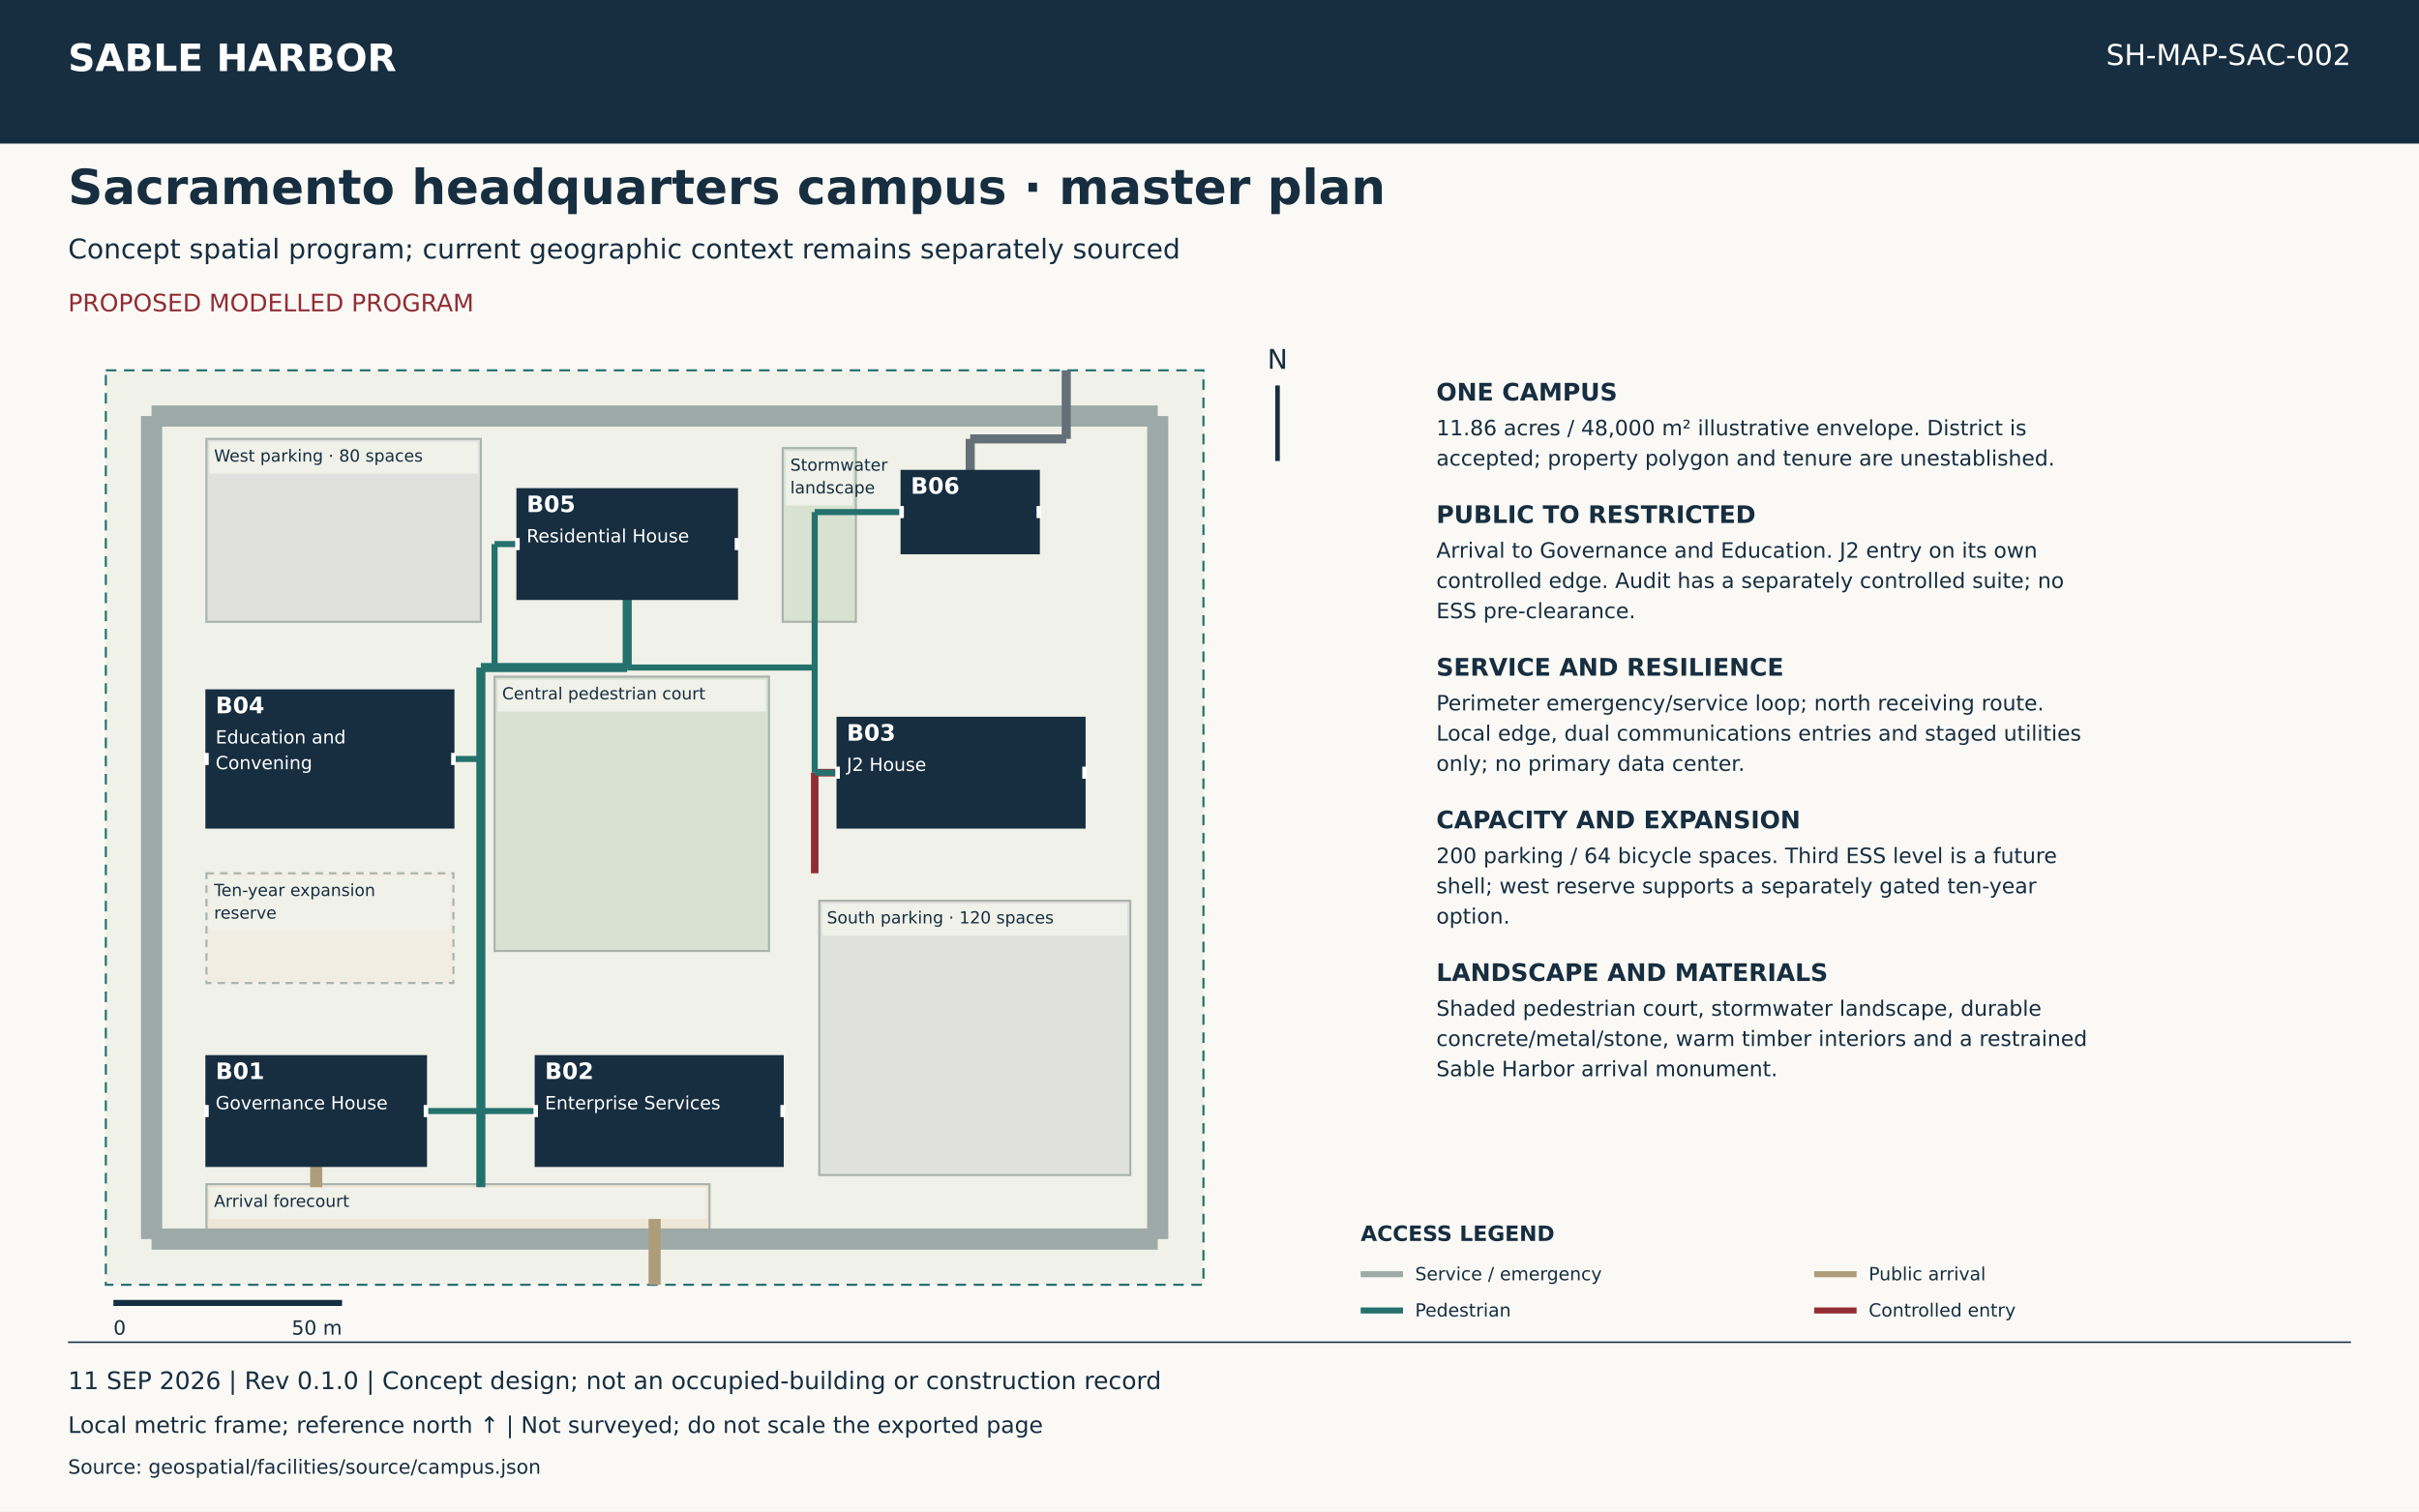
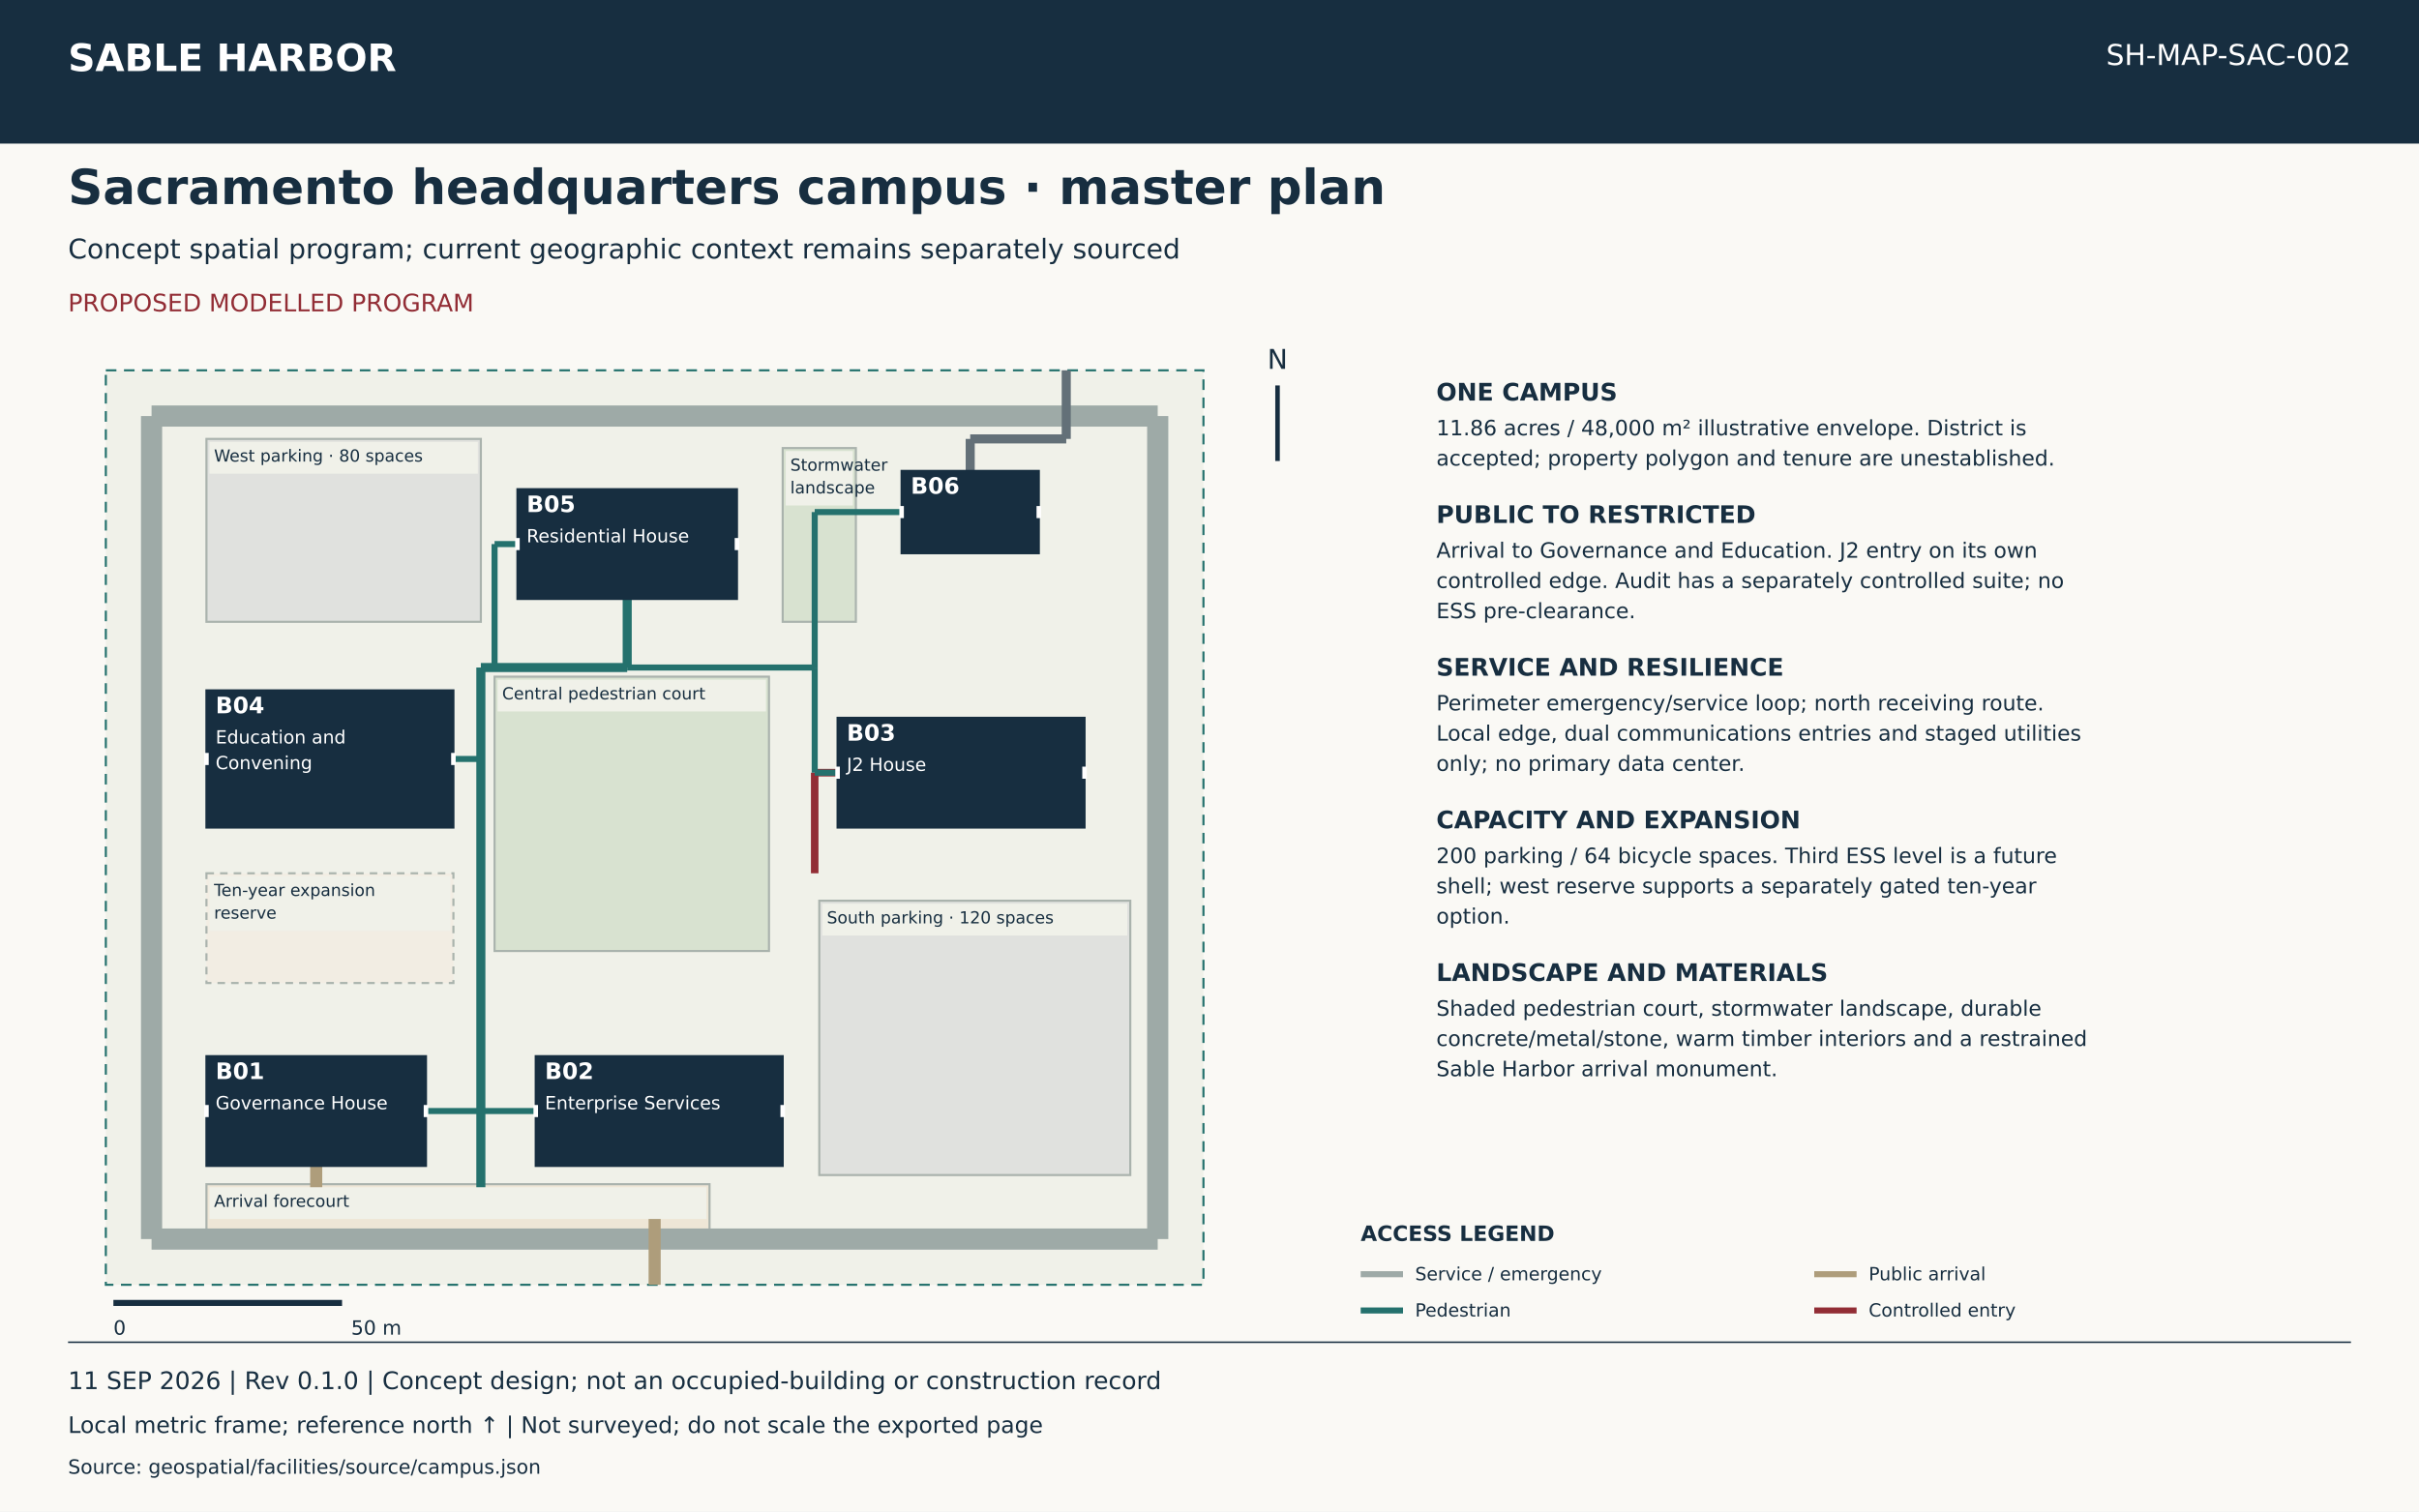
<svg xmlns="http://www.w3.org/2000/svg" width="1600" height="1000" viewBox="0 0 1600 1000">
  <style>text{font-family:DejaVu Sans,sans-serif;fill:#172e40} .muted{fill:#637078}</style>
  <rect x="0" y="0" width="1600" height="1000" fill="#faf9f5" stroke="none" stroke-width="1" />
  <rect x="0" y="0" width="1600" height="95" fill="#172e40" stroke="none" stroke-width="1" />
  <text x="45" y="47" font-size="25" font-weight="bold" text-anchor="start" style="fill:white">SABLE HARBOR</text>
  <text x="1555" y="43" font-size="19" font-weight="normal" text-anchor="end" style="fill:white">SH-MAP-SAC-002</text>
  <text x="45" y="135" font-size="32" font-weight="bold" text-anchor="start" style="fill:#172e40">Sacramento headquarters campus · master plan</text>
  <text x="45" y="171" font-size="18" font-weight="normal" text-anchor="start" style="fill:#172e40">Concept spatial program; current geographic context remains separately sourced</text>
  <text x="45" y="206" font-size="16" font-weight="normal" text-anchor="start" style="fill:#922d35">PROPOSED MODELLED PROGRAM</text>
  <path d="M45,888 L1555,888" fill="none" stroke="#172e40" stroke-width="1" />
  <text x="45" y="919" font-size="16" font-weight="normal" text-anchor="start" style="fill:#172e40">11 SEP 2026  |  Rev 0.1.0  |  Concept design; not an occupied-building or construction record</text>
  <text x="45" y="948" font-size="15" font-weight="normal" text-anchor="start" style="fill:#172e40">Local metric frame; reference north ↑  |  Not surveyed; do not scale the exported page</text>
  <text x="45" y="975" font-size="13" font-weight="normal" text-anchor="start" style="fill:#172e40">Source: geospatial/facilities/source/campus.json</text>
  <rect x="70" y="245" width="726" height="605" fill="#f0f1e9" stroke="#24716d" stroke-width="1.4" stroke-dasharray="7 5" />
  <rect x="136.55" y="783.45" width="332.75" height="30.25" fill="#eee6d6" stroke="#aab3ad" stroke-width="1.4" />
  <rect x="327.125" y="447.675" width="181.5" height="181.5" fill="#d8e2d0" stroke="#aab3ad" stroke-width="1.4" />
  <rect x="541.9" y="595.9" width="205.7" height="181.5" fill="#e0e1de" stroke="#aab3ad" stroke-width="1.4" />
  <rect x="136.55" y="290.375" width="181.5" height="121" fill="#e0e1de" stroke="#aab3ad" stroke-width="1.4" />
  <rect x="517.7" y="296.425" width="48.4" height="114.95" fill="#d8e2d0" stroke="#aab3ad" stroke-width="1.4" />
  <rect x="136.55" y="577.75" width="163.35" height="72.6" fill="#f2ede3" stroke="#aab3ad" stroke-width="1.4" stroke-dasharray="5 4" />
  <path d="M100.25,819.75 L765.75,819.75" fill="none" stroke="#9eaaa7" stroke-width="14" />
  <path d="M765.75,819.75 L765.75,275.25" fill="none" stroke="#9eaaa7" stroke-width="14" />
  <path d="M765.75,275.25 L100.25,275.25" fill="none" stroke="#9eaaa7" stroke-width="14" />
  <path d="M100.25,275.25 L100.25,819.75" fill="none" stroke="#9eaaa7" stroke-width="14" />
  <path d="M433,850 L433,801.6" fill="none" stroke="#ae9d7b" stroke-width="8" />
  <path d="M433,801.6 L209.15,801.6" fill="none" stroke="#ae9d7b" stroke-width="8" />
  <path d="M209.15,801.6 L209.15,771.35" fill="none" stroke="#ae9d7b" stroke-width="8" />
  <path d="M318.05,789.5 L318.05,441.625" fill="none" stroke="#24716d" stroke-width="6" />
  <path d="M318.05,441.625 L414.85,441.625" fill="none" stroke="#24716d" stroke-width="6" />
  <path d="M414.85,441.625 L414.85,396.25" fill="none" stroke="#24716d" stroke-width="6" />
  <path d="M705.25,245 L705.25,290.375" fill="none" stroke="#637078" stroke-width="6" />
  <path d="M705.25,290.375 L641.725,290.375" fill="none" stroke="#637078" stroke-width="6" />
  <path d="M641.725,290.375 L641.725,311.55" fill="none" stroke="#637078" stroke-width="6" />
  <path d="M538.875,577.75 L538.875,511.2" fill="none" stroke="#922d35" stroke-width="5" />
  <path d="M538.875,511.2 L554,511.2" fill="none" stroke="#922d35" stroke-width="5" />
  <path d="M318.05,735.05 L354.35,735.05" fill="none" stroke="#24716d" stroke-width="4" />
  <path d="M318.05,502.125 L299.9,502.125" fill="none" stroke="#24716d" stroke-width="4" />
  <path d="M318.05,735.05 L281.75,735.05" fill="none" stroke="#24716d" stroke-width="4" />
  <path d="M414.85,441.625 L538.875,441.625" fill="none" stroke="#24716d" stroke-width="4" />
  <path d="M538.875,441.625 L538.875,511.2" fill="none" stroke="#24716d" stroke-width="4" />
  <path d="M538.875,511.2 L554,511.2" fill="none" stroke="#24716d" stroke-width="4" />
  <path d="M414.85,441.625 L327.125,441.625" fill="none" stroke="#24716d" stroke-width="4" />
  <path d="M327.125,441.625 L327.125,359.95" fill="none" stroke="#24716d" stroke-width="4" />
  <path d="M327.125,359.95 L342.25,359.95" fill="none" stroke="#24716d" stroke-width="4" />
  <path d="M538.875,441.625 L538.875,338.775" fill="none" stroke="#24716d" stroke-width="4" />
  <path d="M538.875,338.775 L596.35,338.775" fill="none" stroke="#24716d" stroke-width="4" />
  <rect x="138.55" y="785.45" width="328.75" height="21" fill="#f0f1e9" stroke="none" stroke-width="1" />
  <text x="141.55" y="798.45" font-size="11" font-weight="normal" text-anchor="start" style="fill:#172e40">Arrival forecourt</text>
  <rect x="329.125" y="449.675" width="177.5" height="21" fill="#f0f1e9" stroke="none" stroke-width="1" />
  <text x="332.125" y="462.675" font-size="11" font-weight="normal" text-anchor="start" style="fill:#172e40">Central pedestrian court</text>
  <rect x="543.9" y="597.9" width="201.7" height="21" fill="#f0f1e9" stroke="none" stroke-width="1" />
  <text x="546.9" y="610.9" font-size="11" font-weight="normal" text-anchor="start" style="fill:#172e40">South parking · 120 spaces</text>
  <rect x="138.55" y="292.375" width="177.5" height="21" fill="#f0f1e9" stroke="none" stroke-width="1" />
  <text x="141.55" y="305.375" font-size="11" font-weight="normal" text-anchor="start" style="fill:#172e40">West parking · 80 spaces</text>
  <rect x="519.7" y="298.425" width="44.4" height="36" fill="#f0f1e9" stroke="none" stroke-width="1" />
  <text x="522.7" y="311.425" font-size="11" font-weight="normal" text-anchor="start" style="fill:#172e40">Stormwater</text>
  <text x="522.7" y="326.425" font-size="11" font-weight="normal" text-anchor="start" style="fill:#172e40">landscape</text>
  <rect x="138.55" y="579.75" width="159.35" height="36" fill="#f0f1e9" stroke="none" stroke-width="1" />
  <text x="141.55" y="592.75" font-size="11" font-weight="normal" text-anchor="start" style="fill:#172e40">Ten-year expansion</text>
  <text x="141.55" y="607.75" font-size="11" font-weight="normal" text-anchor="start" style="fill:#172e40">reserve</text>
  <rect x="136.55" y="698.75" width="145.2" height="72.6" fill="#172e40" stroke="#172e40" stroke-width="1.4" />
+   <rect x="140.6" y="698.875" width="35" height="20" fill="#172e40" stroke="none" stroke-width="1" />
  <text x="142.6" y="713.875" font-size="15" font-weight="bold" text-anchor="start" style="fill:white">B01</text>
  <text x="142.6" y="733.875" font-size="12" font-weight="normal" text-anchor="start" style="fill:white">Governance House</text>
  <path d="M136.55,731.05 L136.55,739.05" fill="none" stroke="white" stroke-width="3" />
  <path d="M281.75,731.05 L281.75,739.05" fill="none" stroke="white" stroke-width="3" />
  <rect x="354.35" y="698.75" width="163.35" height="72.6" fill="#172e40" stroke="#172e40" stroke-width="1.4" />
+   <rect x="358.4" y="698.875" width="35" height="20" fill="#172e40" stroke="none" stroke-width="1" />
  <text x="360.4" y="713.875" font-size="15" font-weight="bold" text-anchor="start" style="fill:white">B02</text>
  <text x="360.4" y="733.875" font-size="12" font-weight="normal" text-anchor="start" style="fill:white">Enterprise Services</text>
  <path d="M354.35,731.05 L354.35,739.05" fill="none" stroke="white" stroke-width="3" />
  <path d="M517.7,731.05 L517.7,739.05" fill="none" stroke="white" stroke-width="3" />
  <rect x="554" y="474.9" width="163.35" height="72.6" fill="#172e40" stroke="#172e40" stroke-width="1.4" />
+   <rect x="558.05" y="475.025" width="35" height="20" fill="#172e40" stroke="none" stroke-width="1" />
  <text x="560.05" y="490.025" font-size="15" font-weight="bold" text-anchor="start" style="fill:white">B03</text>
  <text x="560.05" y="510.025" font-size="12" font-weight="normal" text-anchor="start" style="fill:white">J2 House</text>
  <path d="M554,507.2 L554,515.2" fill="none" stroke="white" stroke-width="3" />
  <path d="M717.35,507.2 L717.35,515.2" fill="none" stroke="white" stroke-width="3" />
  <rect x="136.55" y="456.75" width="163.35" height="90.75" fill="#172e40" stroke="#172e40" stroke-width="1.4" />
+   <rect x="140.6" y="456.875" width="35" height="20" fill="#172e40" stroke="none" stroke-width="1" />
  <text x="142.6" y="471.875" font-size="15" font-weight="bold" text-anchor="start" style="fill:white">B04</text>
  <text x="142.6" y="491.875" font-size="12" font-weight="normal" text-anchor="start" style="fill:white">Education and</text>
  <text x="142.6" y="508.875" font-size="12" font-weight="normal" text-anchor="start" style="fill:white">Convening</text>
  <path d="M136.55,498.125 L136.55,506.125" fill="none" stroke="white" stroke-width="3" />
  <path d="M299.9,498.125 L299.9,506.125" fill="none" stroke="white" stroke-width="3" />
  <rect x="342.25" y="323.65" width="145.2" height="72.6" fill="#172e40" stroke="#172e40" stroke-width="1.4" />
+   <rect x="346.3" y="323.775" width="35" height="20" fill="#172e40" stroke="none" stroke-width="1" />
  <text x="348.3" y="338.775" font-size="15" font-weight="bold" text-anchor="start" style="fill:white">B05</text>
  <text x="348.3" y="358.775" font-size="12" font-weight="normal" text-anchor="start" style="fill:white">Residential House</text>
  <path d="M342.25,355.95 L342.25,363.95" fill="none" stroke="white" stroke-width="3" />
  <path d="M487.45,355.95 L487.45,363.95" fill="none" stroke="white" stroke-width="3" />
  <rect x="596.35" y="311.55" width="90.75" height="54.45" fill="#172e40" stroke="#172e40" stroke-width="1.4" />
+   <rect x="600.4" y="311.675" width="35" height="20" fill="#172e40" stroke="none" stroke-width="1" />
  <text x="602.4" y="326.675" font-size="15" font-weight="bold" text-anchor="start" style="fill:white">B06</text>
  <path d="M596.35,334.775 L596.35,342.775" fill="none" stroke="white" stroke-width="3" />
  <path d="M687.1,334.775 L687.1,342.775" fill="none" stroke="white" stroke-width="3" />
  <path d="M845,305 L845,255" fill="none" stroke="#172e40" stroke-width="3" />
  <text x="845" y="244" font-size="18" font-weight="normal" text-anchor="middle" style="fill:#172e40">N</text>
  <path d="M75,862 L226.25,862" fill="none" stroke="#172e40" stroke-width="4" />
  <text x="75" y="883" font-size="13" font-weight="normal" text-anchor="start" style="fill:#172e40">0</text>
-   <text x="226.25" y="883" font-size="13" font-weight="normal" text-anchor="end" style="fill:#172e40">50 m</text>
+   <text x="232.25" y="883" font-size="13" font-weight="normal" text-anchor="start" style="fill:#172e40">50 m</text>
  <text x="950" y="265" font-size="16" font-weight="bold" text-anchor="start" style="fill:#172e40">ONE CAMPUS</text>
  <text x="950" y="288" font-size="14" font-weight="normal" text-anchor="start" style="fill:#172e40">11.86 acres / 48,000 m² illustrative envelope. District is</text>
  <text x="950" y="308" font-size="14" font-weight="normal" text-anchor="start" style="fill:#172e40">accepted; property polygon and tenure are unestablished.</text>
  <text x="950" y="346" font-size="16" font-weight="bold" text-anchor="start" style="fill:#172e40">PUBLIC TO RESTRICTED</text>
  <text x="950" y="369" font-size="14" font-weight="normal" text-anchor="start" style="fill:#172e40">Arrival to Governance and Education. J2 entry on its own</text>
  <text x="950" y="389" font-size="14" font-weight="normal" text-anchor="start" style="fill:#172e40">controlled edge. Audit has a separately controlled suite; no</text>
  <text x="950" y="409" font-size="14" font-weight="normal" text-anchor="start" style="fill:#172e40">ESS pre-clearance.</text>
  <text x="950" y="447" font-size="16" font-weight="bold" text-anchor="start" style="fill:#172e40">SERVICE AND RESILIENCE</text>
  <text x="950" y="470" font-size="14" font-weight="normal" text-anchor="start" style="fill:#172e40">Perimeter emergency/service loop; north receiving route.</text>
  <text x="950" y="490" font-size="14" font-weight="normal" text-anchor="start" style="fill:#172e40">Local edge, dual communications entries and staged utilities</text>
  <text x="950" y="510" font-size="14" font-weight="normal" text-anchor="start" style="fill:#172e40">only; no primary data center.</text>
  <text x="950" y="548" font-size="16" font-weight="bold" text-anchor="start" style="fill:#172e40">CAPACITY AND EXPANSION</text>
  <text x="950" y="571" font-size="14" font-weight="normal" text-anchor="start" style="fill:#172e40">200 parking / 64 bicycle spaces. Third ESS level is a future</text>
  <text x="950" y="591" font-size="14" font-weight="normal" text-anchor="start" style="fill:#172e40">shell; west reserve supports a separately gated ten-year</text>
  <text x="950" y="611" font-size="14" font-weight="normal" text-anchor="start" style="fill:#172e40">option.</text>
  <text x="950" y="649" font-size="16" font-weight="bold" text-anchor="start" style="fill:#172e40">LANDSCAPE AND MATERIALS</text>
  <text x="950" y="672" font-size="14" font-weight="normal" text-anchor="start" style="fill:#172e40">Shaded pedestrian court, stormwater landscape, durable</text>
  <text x="950" y="692" font-size="14" font-weight="normal" text-anchor="start" style="fill:#172e40">concrete/metal/stone, warm timber interiors and a restrained</text>
  <text x="950" y="712" font-size="14" font-weight="normal" text-anchor="start" style="fill:#172e40">Sable Harbor arrival monument.</text>
  <text x="900" y="821" font-size="14" font-weight="bold" text-anchor="start" style="fill:#172e40">ACCESS LEGEND</text>
  <path d="M900,843 L928,843" fill="none" stroke="#9eaaa7" stroke-width="4" />
  <text x="936" y="847" font-size="12" font-weight="normal" text-anchor="start" style="fill:#172e40">Service / emergency</text>
  <path d="M1200,843 L1228,843" fill="none" stroke="#ae9d7b" stroke-width="4" />
  <text x="1236" y="847" font-size="12" font-weight="normal" text-anchor="start" style="fill:#172e40">Public arrival</text>
  <path d="M900,867 L928,867" fill="none" stroke="#24716d" stroke-width="4" />
  <text x="936" y="871" font-size="12" font-weight="normal" text-anchor="start" style="fill:#172e40">Pedestrian</text>
  <path d="M1200,867 L1228,867" fill="none" stroke="#922d35" stroke-width="4" />
  <text x="1236" y="871" font-size="12" font-weight="normal" text-anchor="start" style="fill:#172e40">Controlled entry</text>
</svg>
